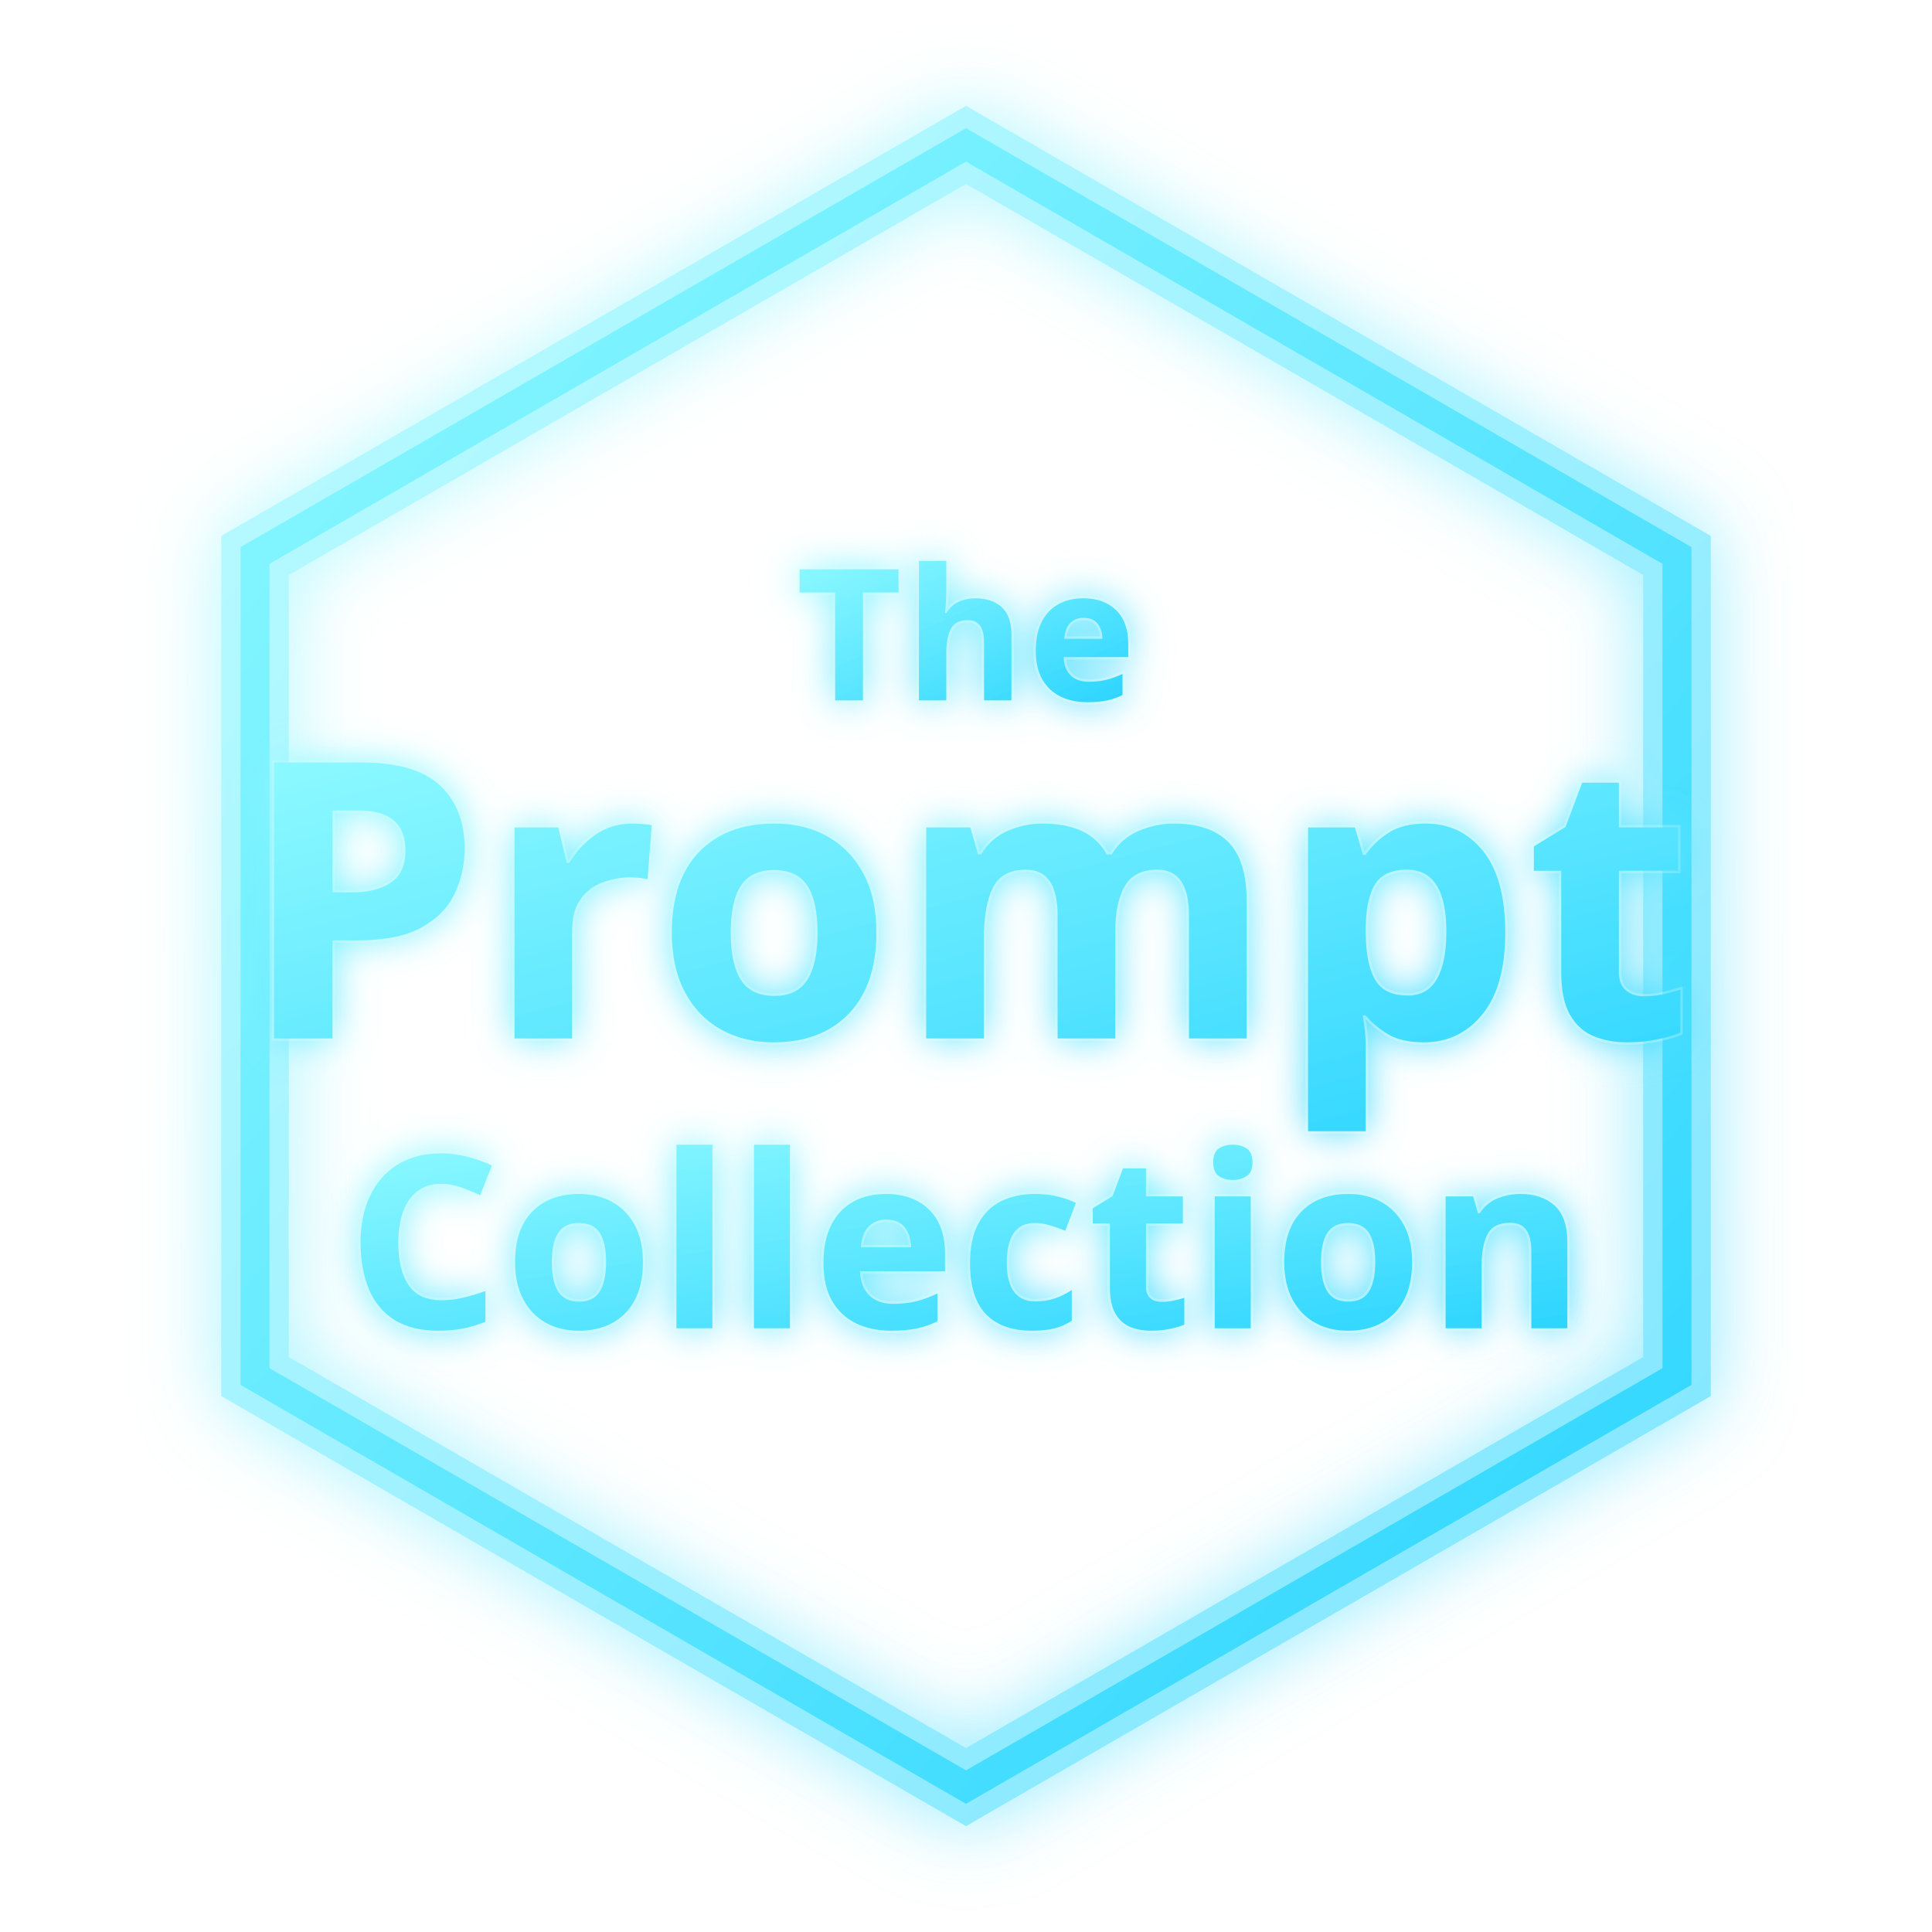
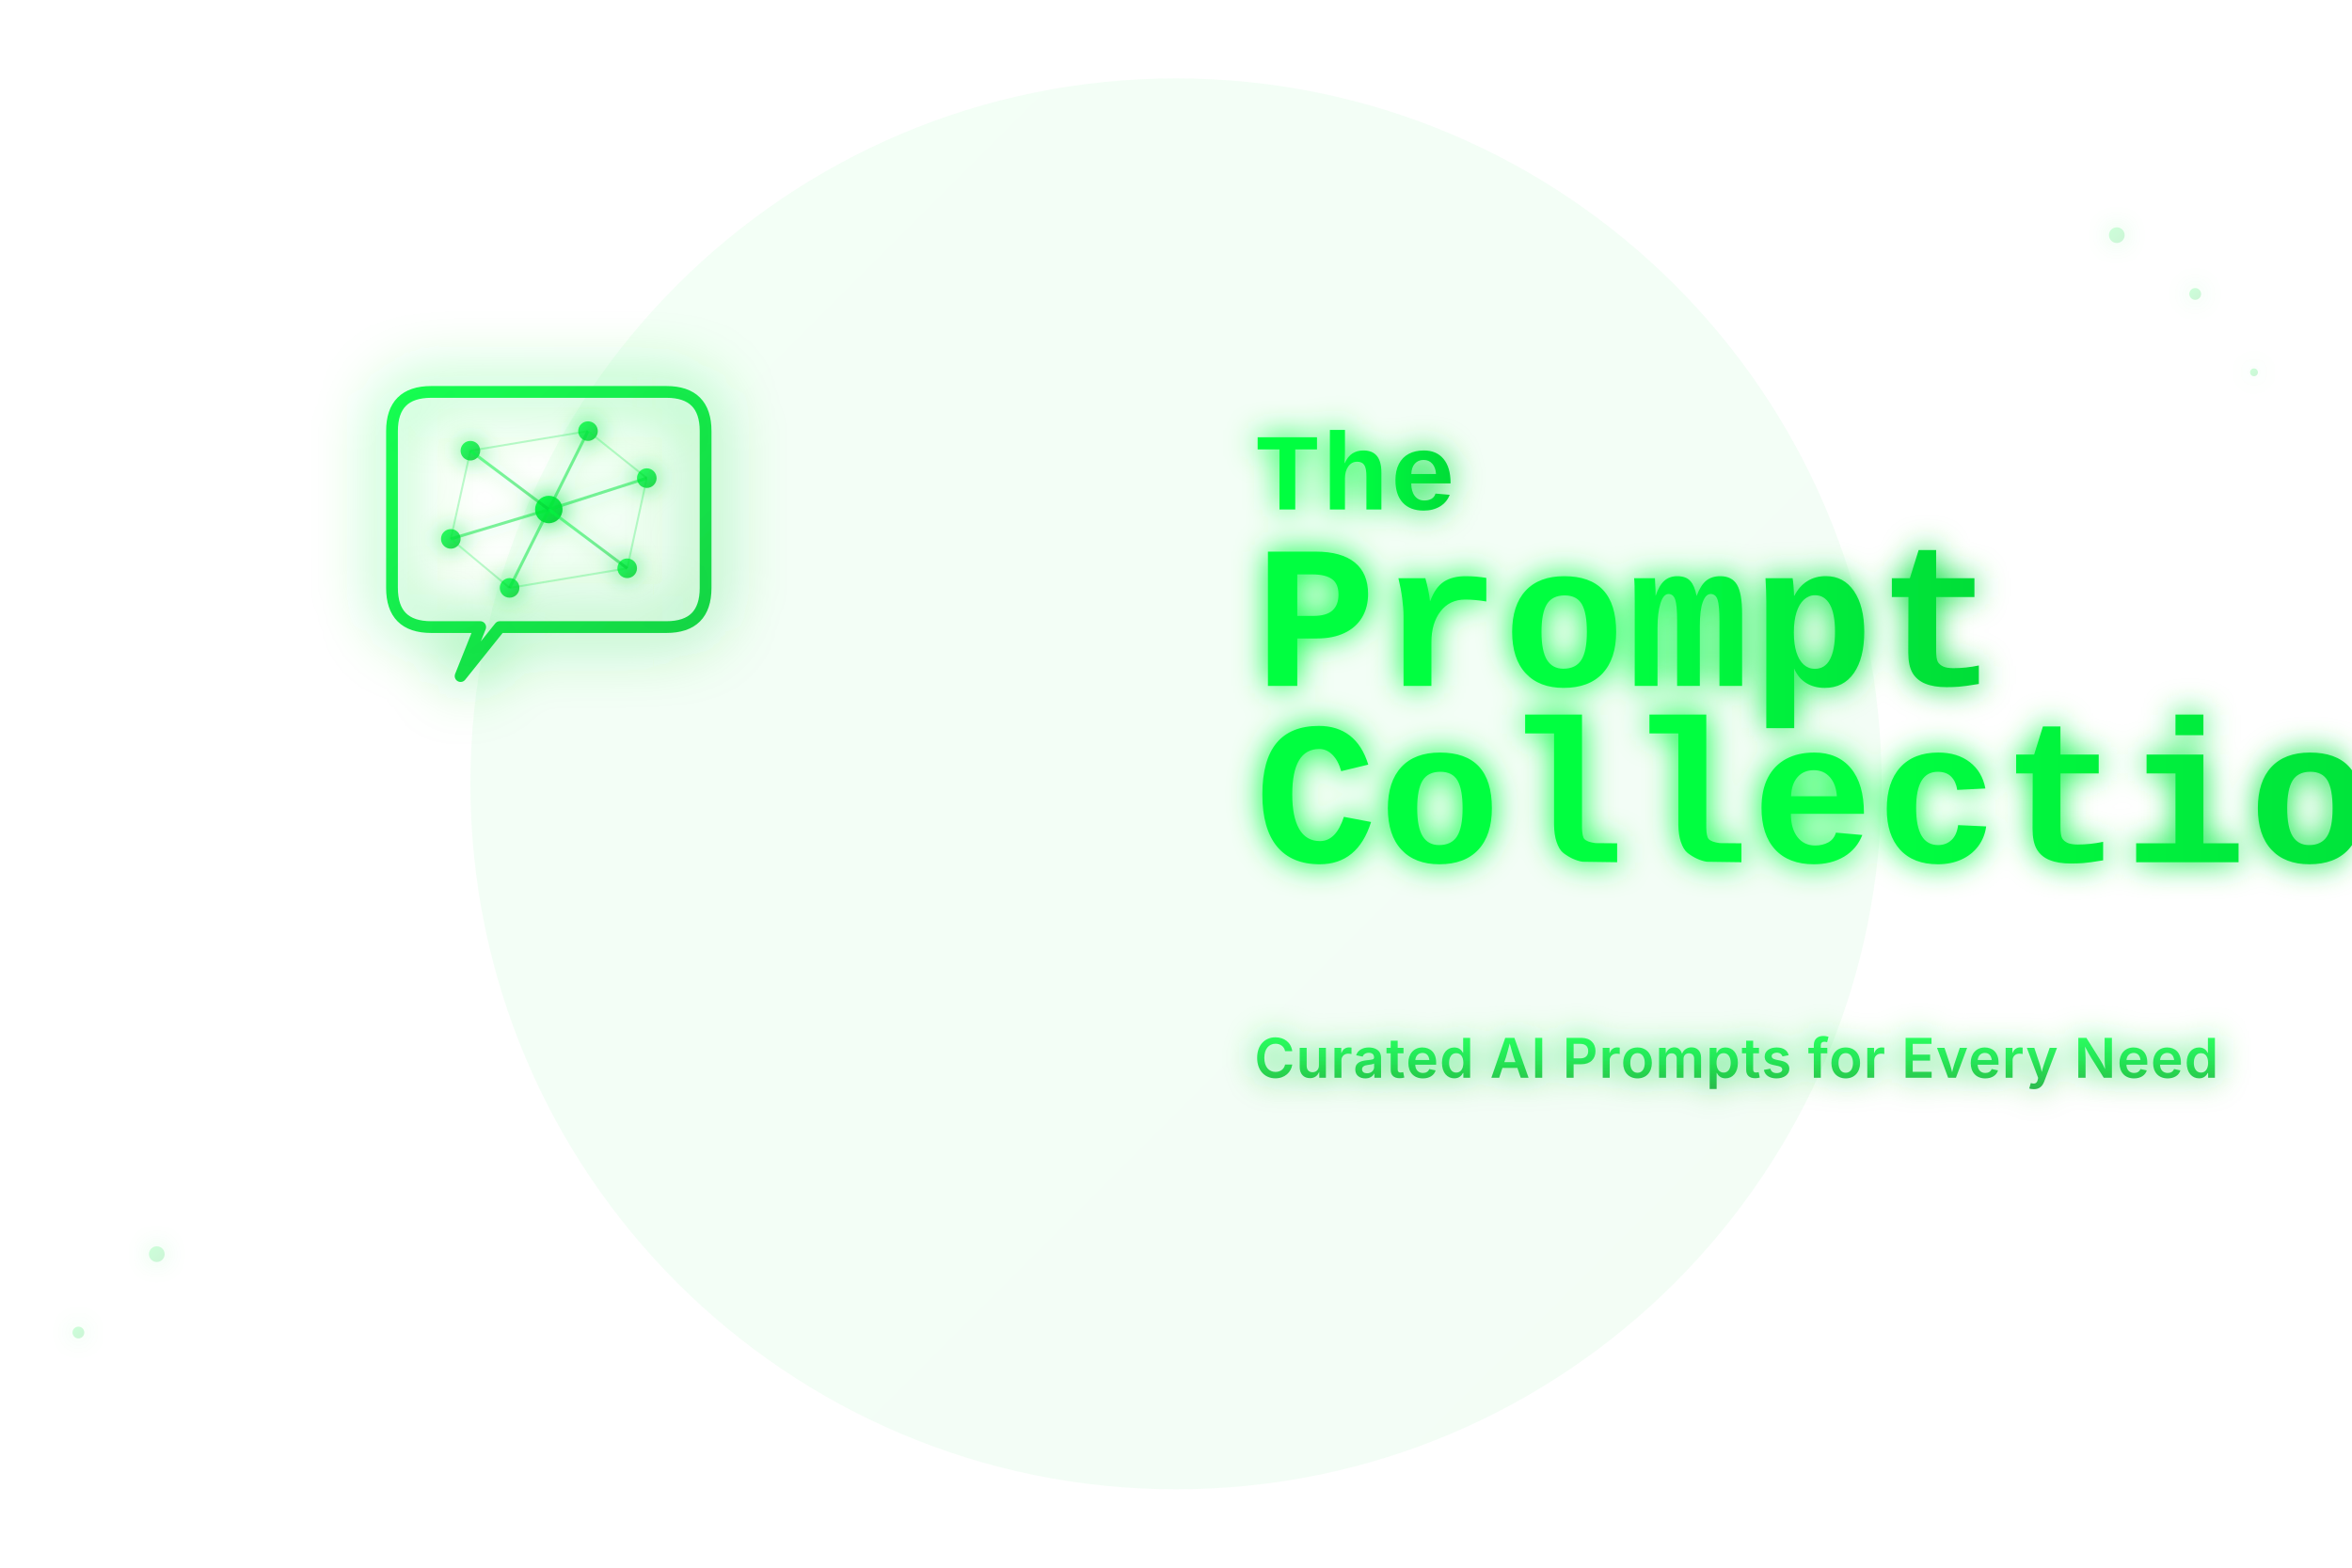
- <svg xmlns="http://www.w3.org/2000/svg" viewBox="0 0 400 400" role="img" aria-labelledby="title desc">
+ <svg xmlns="http://www.w3.org/2000/svg" viewBox="0 0 600 400" role="img" aria-labelledby="title desc">
  <defs>
-     <linearGradient id="neon" x1="0%" y1="0%" x2="100%" y2="100%">
-       <stop offset="0%" stop-color="#8CF9FF" />
-       <stop offset="50%" stop-color="#5EE7FF" />
-       <stop offset="100%" stop-color="#2BD4FF" />
+     <linearGradient id="greenGradient" x1="0%" y1="0%" x2="100%" y2="100%">
+       <stop offset="0%" stop-color="#00ff41" />
+       <stop offset="100%" stop-color="#00cc33" />
    </linearGradient>
-     <filter id="glow-strong" x="-50%" y="-50%" width="200%" height="200%">
-       <feGaussianBlur stdDeviation="8" result="b" />
+     <linearGradient id="textGradient" x1="0%" y1="0%" x2="100%" y2="0%">
+       <stop offset="0%" stop-color="#00ff41" />
+       <stop offset="50%" stop-color="#00ff41" />
+       <stop offset="100%" stop-color="#00dd38" />
+     </linearGradient>
+     <linearGradient id="accentGradient" x1="0%" y1="0%" x2="0%" y2="100%">
+       <stop offset="0%" stop-color="#00ff41" />
+       <stop offset="50%" stop-color="#00dd38" />
+       <stop offset="100%" stop-color="#00aa28" />
+     </linearGradient>
+     <filter id="glow-strong" x="-60%" y="-60%" width="220%" height="220%">
+       <feGaussianBlur stdDeviation="8" result="coloredBlur" />
      <feMerge>
-         <feMergeNode in="b" />
+         <feMergeNode in="coloredBlur" />
        <feMergeNode in="SourceGraphic" />
      </feMerge>
    </filter>
-     <filter id="glow-soft" x="-50%" y="-50%" width="200%" height="200%">
-       <feGaussianBlur stdDeviation="4" result="b" />
+     <filter id="glow-soft" x="-40%" y="-40%" width="180%" height="180%">
+       <feGaussianBlur stdDeviation="3" result="coloredBlur" />
      <feMerge>
-         <feMergeNode in="b" />
+         <feMergeNode in="coloredBlur" />
+         <feMergeNode in="SourceGraphic" />
+       </feMerge>
+     </filter>
+     <filter id="glow-text" x="-50%" y="-50%" width="200%" height="200%">
+       <feGaussianBlur stdDeviation="4" result="coloredBlur" />
+       <feMerge>
+         <feMergeNode in="coloredBlur" />
        <feMergeNode in="SourceGraphic" />
      </feMerge>
    </filter>
    <style>
-       .font { font-family: 'Poppins', 'Avenir Next', Avenir, 'Nunito Sans', 'Segoe UI', system-ui, -apple-system, sans-serif; }
+       .font-display { font-family: 'Space Mono', 'Courier New', monospace; font-weight: 700; letter-spacing: 0.5px; }
+       .font-body { font-family: 'Inter', 'Segoe UI', system-ui, sans-serif; font-weight: 600; letter-spacing: 0.3px; }
    </style>
  </defs>
-   <g>
-     <polygon points="200,30 347.2,115 347.2,285 200,370 52.8,285 52.8,115" fill="none" stroke="url(#neon)" stroke-width="14" opacity="0.6" filter="url(#glow-strong)" />
-     <polygon points="200,30 347.2,115 347.2,285 200,370 52.8,285 52.8,115" fill="none" stroke="url(#neon)" stroke-width="6" />
+   <g opacity="0.05">
+     <circle cx="300" cy="200" r="180" fill="url(#greenGradient)" />
  </g>
-   <g class="font" text-anchor="middle" fill="url(#neon)" stroke="#CFFFFF" stroke-opacity="0.25" paint-order="stroke" filter="url(#glow-soft)">
-     <text x="200" y="145" font-size="38" font-weight="600" letter-spacing="0.5">The</text>
-     <text x="200" y="215" font-size="80" font-weight="600" letter-spacing="0.5">Prompt</text>
-     <text x="200" y="275" font-size="50" font-weight="600" letter-spacing="0.8">Collection</text>
+   <g transform="translate(80, 80)">
+     <g filter="url(#glow-strong)">
+       <path d="M 30 20 L 90 20 Q 100 20 100 30 L 100 70 Q 100 80 90 80 L 47.5 80 L 37.5 92.5 L 42.5 80 L 30 80 Q 20 80 20 70 L 20 30 Q 20 20 30 20 Z" fill="none" stroke="url(#greenGradient)" stroke-width="3" stroke-linecap="round" stroke-linejoin="round" opacity="0.9" />
+     </g>
+     <g filter="url(#glow-soft)">
+       <circle cx="40" cy="35" r="2.5" fill="url(#greenGradient)" opacity="0.8" />
+       <circle cx="70" cy="30" r="2.5" fill="url(#greenGradient)" opacity="0.8" />
+       <circle cx="85" cy="42" r="2.5" fill="url(#greenGradient)" opacity="0.8" />
+       <circle cx="80" cy="65" r="2.5" fill="url(#greenGradient)" opacity="0.8" />
+       <circle cx="50" cy="70" r="2.5" fill="url(#greenGradient)" opacity="0.8" />
+       <circle cx="35" cy="57.5" r="2.5" fill="url(#greenGradient)" opacity="0.8" />
+       <circle cx="60" cy="50" r="3.5" fill="url(#greenGradient)" opacity="0.9" />
+       <line x1="40" y1="35" x2="60" y2="50" stroke="url(#greenGradient)" stroke-width="0.75" opacity="0.5" />
+       <line x1="70" y1="30" x2="60" y2="50" stroke="url(#greenGradient)" stroke-width="0.75" opacity="0.5" />
+       <line x1="85" y1="42" x2="60" y2="50" stroke="url(#greenGradient)" stroke-width="0.75" opacity="0.5" />
+       <line x1="80" y1="65" x2="60" y2="50" stroke="url(#greenGradient)" stroke-width="0.75" opacity="0.5" />
+       <line x1="50" y1="70" x2="60" y2="50" stroke="url(#greenGradient)" stroke-width="0.75" opacity="0.5" />
+       <line x1="35" y1="57.5" x2="60" y2="50" stroke="url(#greenGradient)" stroke-width="0.75" opacity="0.5" />
+       <line x1="40" y1="35" x2="70" y2="30" stroke="url(#greenGradient)" stroke-width="0.5" opacity="0.25" />
+       <line x1="70" y1="30" x2="85" y2="42" stroke="url(#greenGradient)" stroke-width="0.5" opacity="0.25" />
+       <line x1="85" y1="42" x2="80" y2="65" stroke="url(#greenGradient)" stroke-width="0.5" opacity="0.25" />
+       <line x1="80" y1="65" x2="50" y2="70" stroke="url(#greenGradient)" stroke-width="0.5" opacity="0.25" />
+       <line x1="50" y1="70" x2="35" y2="57.5" stroke="url(#greenGradient)" stroke-width="0.5" opacity="0.25" />
+       <line x1="35" y1="57.5" x2="40" y2="35" stroke="url(#greenGradient)" stroke-width="0.5" opacity="0.25" />
+     </g>
+     <g filter="url(#glow-soft)">
+       <line x1="32" y1="25" x2="37" y2="25" stroke="url(#accentGradient)" stroke-width="1" opacity="0.6" />
+       <line x1="32" y1="25" x2="32" y2="30" stroke="url(#accentGradient)" stroke-width="1" opacity="0.6" />
+       <line x1="95" y1="25" x2="90" y2="25" stroke="url(#accentGradient)" stroke-width="1" opacity="0.6" />
+       <line x1="95" y1="25" x2="95" y2="30" stroke="url(#accentGradient)" stroke-width="1" opacity="0.6" />
+       <line x1="32" y1="77.5" x2="37" y2="77.5" stroke="url(#accentGradient)" stroke-width="1" opacity="0.6" />
+       <line x1="32" y1="77.5" x2="32" y2="72.5" stroke="url(#accentGradient)" stroke-width="1" opacity="0.6" />
+       <line x1="95" y1="77.5" x2="90" y2="77.5" stroke="url(#accentGradient)" stroke-width="1" opacity="0.6" />
+       <line x1="95" y1="77.5" x2="95" y2="72.5" stroke="url(#accentGradient)" stroke-width="1" opacity="0.6" />
+     </g>
+   </g>
+   <g filter="url(#glow-text)">
+     <text x="320" y="130" class="font-display" font-size="28" fill="url(#textGradient)" text-anchor="start">
+       The
+     </text>
+     <text x="320" y="175" class="font-display" font-size="52" fill="url(#textGradient)" text-anchor="start" font-weight="800">
+       Prompt
+     </text>
+     <text x="320" y="220" class="font-display" font-size="52" fill="url(#textGradient)" text-anchor="start" font-weight="800">
+       Collection
+     </text>
+     <line x1="320" y1="240" x2="520" y2="240" stroke="url(#greenGradient)" stroke-width="1.5" opacity="0.5" />
+     <text x="320" y="275" class="font-body" font-size="14" fill="url(#accentGradient)" text-anchor="start" opacity="0.8">
+       Curated AI Prompts for Every Need
+     </text>
+   </g>
+   <g opacity="0.2" filter="url(#glow-soft)">
+     <circle cx="540" cy="60" r="2" fill="url(#greenGradient)" />
+     <circle cx="560" cy="75" r="1.5" fill="url(#greenGradient)" />
+     <circle cx="575" cy="95" r="1" fill="url(#greenGradient)" />
+     <circle cx="40" cy="320" r="2" fill="url(#greenGradient)" />
+     <circle cx="20" cy="340" r="1.5" fill="url(#greenGradient)" />
  </g>
</svg>
